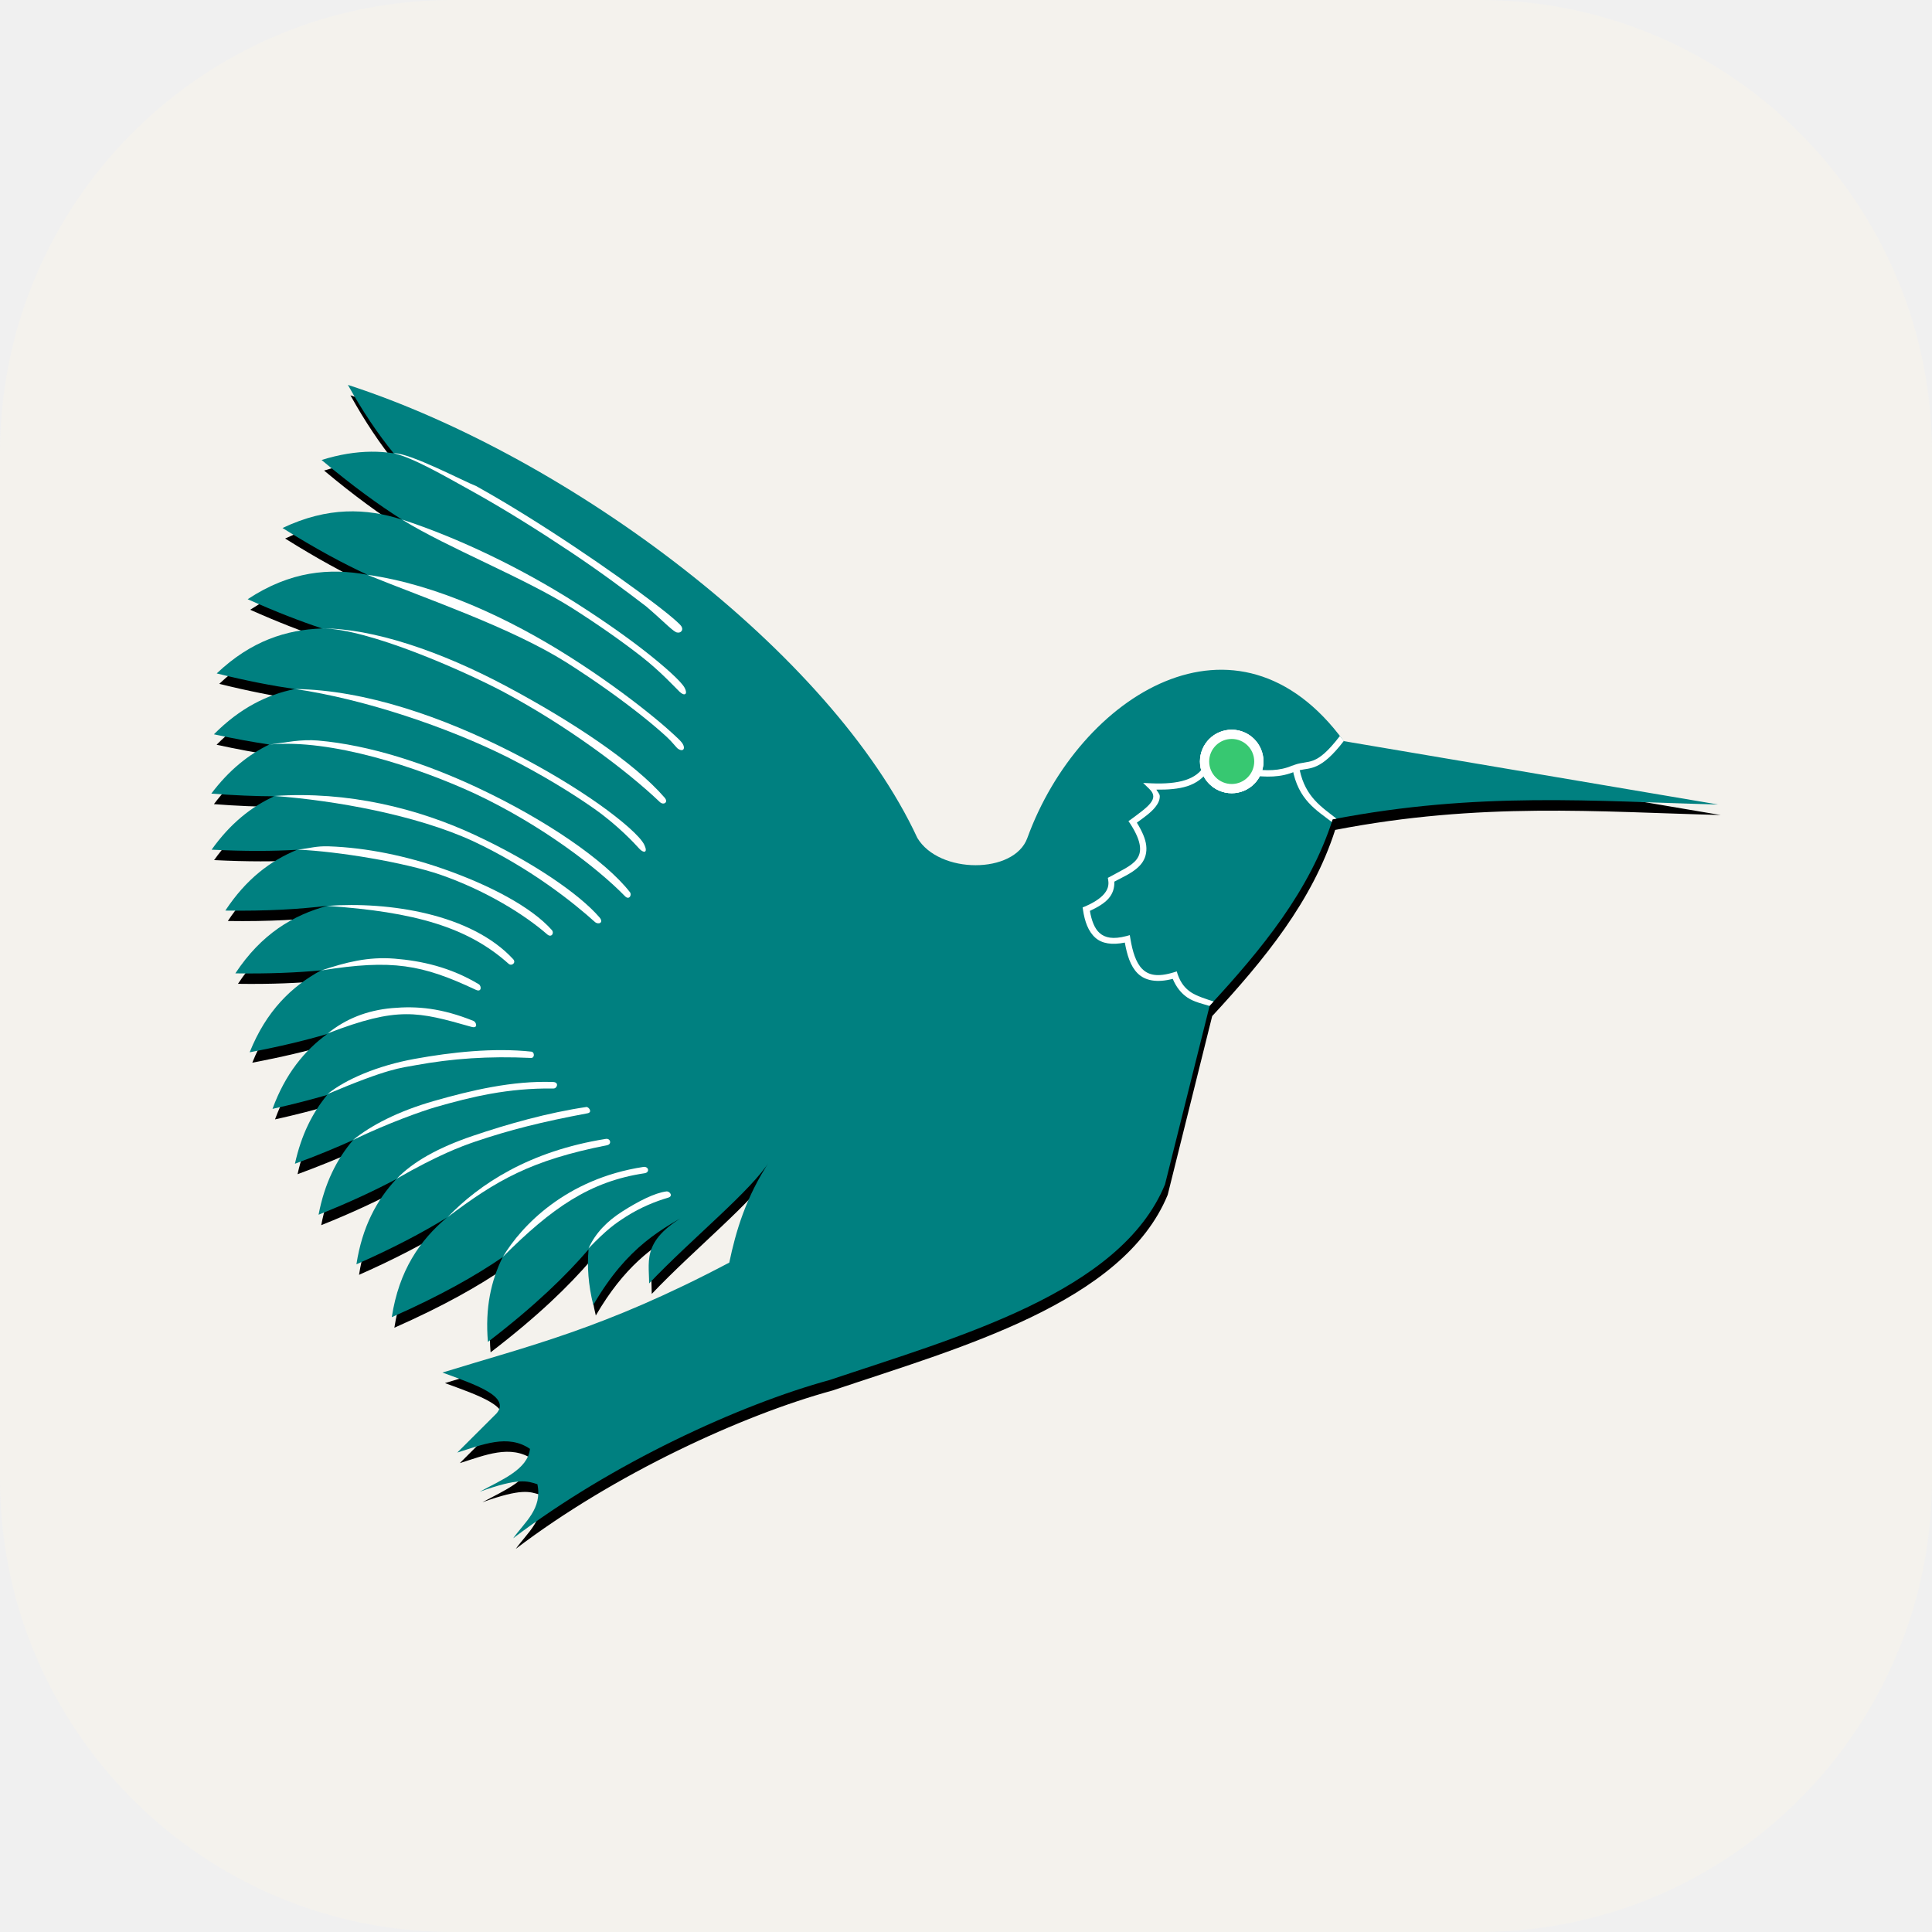
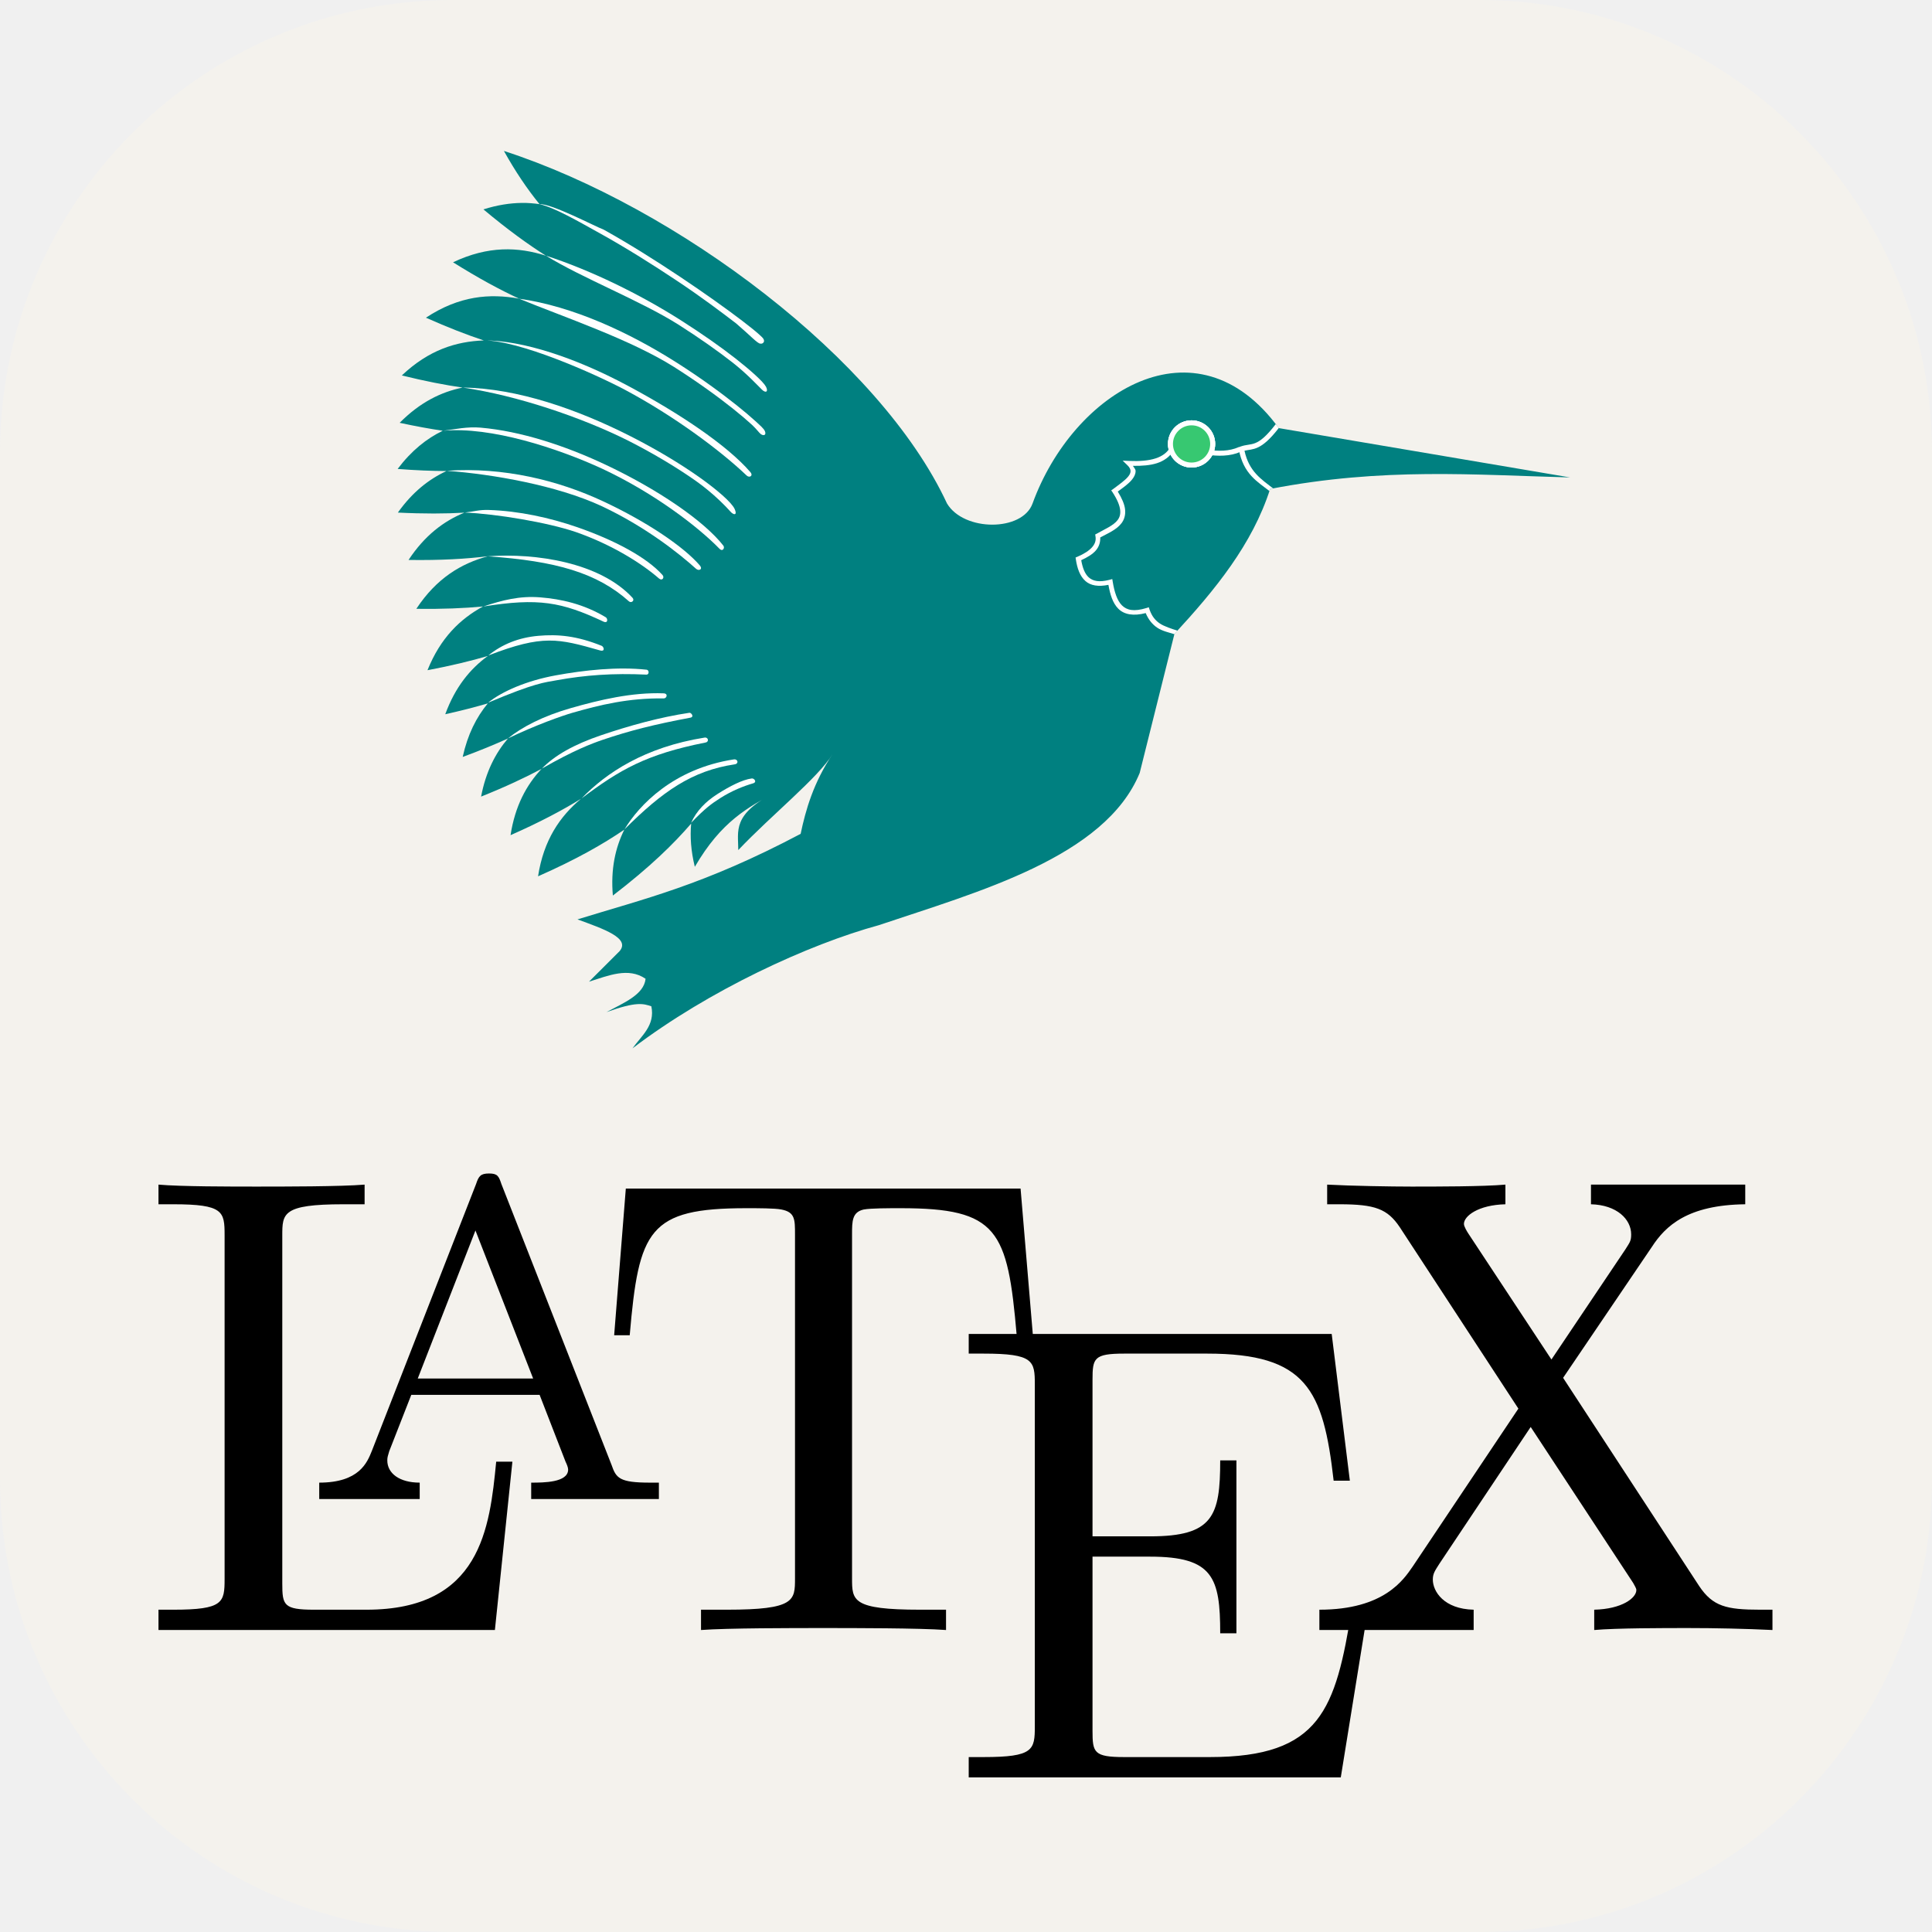
<svg xmlns="http://www.w3.org/2000/svg" width="256" height="256" viewBox="0 0 256 256" fill="none">
-   <g clip-path="url(#clip0_125_902)">
-     <path d="M196 0H60C26.863 0 0 26.863 0 60V196C0 229.137 26.863 256 60 256H196C229.137 256 256 229.137 256 196V60C256 26.863 229.137 0 196 0Z" fill="#F4F2ED" />
-     <path d="M46.435 52.382C48.362 55.854 50.366 58.842 52.457 61.415L52.482 61.44C52.489 61.449 52.5 61.456 52.507 61.465C51.544 61.325 50.552 61.227 49.522 61.238C47.486 61.259 45.301 61.609 42.943 62.351C46.992 65.741 50.439 68.219 53.469 70.144C53.395 70.12 53.315 70.092 53.241 70.068L53.469 70.195C48.774 68.725 43.71 68.546 37.782 71.358C42.039 74.022 45.611 75.966 48.763 77.431C48.671 77.417 48.577 77.393 48.485 77.38L48.713 77.507C43.8 76.661 38.702 77.136 33.152 80.796C36.771 82.409 39.915 83.626 42.716 84.566H42.741L42.918 84.667C38.234 84.849 33.592 86.308 29.053 90.613C33.018 91.597 36.413 92.253 39.401 92.688C39.318 92.705 39.232 92.72 39.148 92.738C39.032 92.736 38.91 92.74 38.794 92.738L38.921 92.789C35.429 93.582 32.024 95.332 28.699 98.684C31.393 99.266 33.818 99.719 36.037 100.051C33.305 101.371 30.709 103.418 28.345 106.553C31.45 106.794 34.2 106.897 36.669 106.907C33.681 108.29 30.866 110.46 28.37 113.967C32.804 114.188 36.511 114.179 39.705 113.992C39.645 114.016 39.588 114.043 39.528 114.068C39.334 114.085 39.139 114.097 38.946 114.118L39.224 114.219C35.903 115.678 32.829 118.041 30.192 122.038C35.702 122.118 40.067 121.858 43.728 121.405C43.616 121.435 43.51 121.474 43.399 121.506C43.258 121.514 43.108 121.521 42.969 121.532L43.146 121.582C38.829 122.868 34.842 125.346 31.533 130.362C35.984 130.427 39.701 130.258 42.893 129.957C42.824 129.995 42.76 130.045 42.691 130.084C38.877 132.211 35.598 135.407 33.43 140.812C37.345 140.07 40.627 139.288 43.475 138.459C43.428 138.496 43.37 138.522 43.323 138.56L43.5 138.535C40.568 140.723 38.103 143.789 36.441 148.326C39.136 147.731 41.545 147.104 43.703 146.479C41.765 148.822 40.269 151.745 39.427 155.588C42.354 154.51 44.892 153.473 47.144 152.451C47.117 152.482 47.095 152.52 47.068 152.552C47.022 152.588 46.961 152.617 46.916 152.653L46.992 152.628C44.927 155.102 43.351 158.215 42.564 162.343C46.685 160.696 50.037 159.114 52.862 157.612C52.782 157.689 52.684 157.762 52.609 157.84L52.685 157.814C50.186 160.555 48.321 164.075 47.574 168.922C52.438 166.774 56.186 164.779 59.263 162.9C59.231 162.933 59.194 162.968 59.162 163.001L59.364 162.9C55.87 165.892 53.19 169.863 52.255 175.93C58.81 173.036 63.395 170.415 66.955 167.985C65.426 171.077 64.619 174.679 65.007 179.194C71.343 174.333 75.354 170.414 78.341 166.948C78.336 166.998 78.345 167.05 78.341 167.1C78.16 169.297 78.296 171.679 78.948 174.311C82.704 167.857 86.461 165.182 90.283 162.976C85.503 166.074 86.361 168.585 86.361 171.452C92.045 165.466 99.952 159.109 102.377 155.133C99.135 160.001 97.841 164.624 96.988 168.694C80.402 177.466 70.28 179.762 58.959 183.268C63.351 184.878 68.065 186.443 66.12 188.682L60.933 193.869C64.249 192.838 67.637 191.352 70.573 193.363C70.285 196.083 66.854 197.47 63.919 199.056C69.086 197.194 70.201 197.632 71.56 198.069C72.238 201.329 69.881 203.076 68.346 205.229C81.362 195.333 98.336 187.519 110.297 184.254C127.12 178.589 148.827 172.683 154.727 158.32L160.622 134.637C167.538 127.152 173.899 119.403 176.916 109.968C196.175 106.243 211.755 107.578 228 107.995C226.519 107.748 178.408 99.595 178.408 99.595C164.345 80.353 143.365 93.44 136.458 112.448C134.715 117.246 124.767 117.235 121.885 112.423C110.489 87.888 75.885 61.942 46.435 52.382Z" fill="black" />
-     <path d="M46.1 51.001C48.04 54.496 50.058 57.479 52.164 60.064C51.201 59.923 50.209 59.841 49.178 59.852C47.143 59.873 44.967 60.211 42.61 60.953C46.723 64.398 50.2 66.912 53.266 68.849C48.529 67.336 43.427 67.12 37.435 69.964C41.812 72.703 45.486 74.682 48.702 76.161C43.689 75.237 38.49 75.658 32.817 79.399C36.563 81.068 39.802 82.321 42.677 83.274C37.958 83.439 33.288 84.896 28.717 89.232C32.682 90.216 36.079 90.868 39.067 91.302C35.41 92.041 31.822 93.795 28.345 97.3C31.039 97.882 33.464 98.321 35.683 98.654C32.951 99.974 30.364 102.021 28 105.156C31.104 105.397 33.851 105.504 36.32 105.514C33.333 106.897 30.536 109.081 28.04 112.587C32.474 112.809 36.178 112.787 39.373 112.601C35.861 114.036 32.625 116.461 29.858 120.656C35.368 120.736 39.733 120.471 43.393 120.019C38.85 121.252 34.645 123.732 31.185 128.976C35.636 129.041 39.352 128.879 42.544 128.578C38.641 130.704 35.289 133.93 33.082 139.433C37.1 138.672 40.467 137.858 43.367 137.005C40.346 139.203 37.808 142.29 36.108 146.931C38.803 146.335 41.195 145.711 43.353 145.086C41.416 147.428 39.923 150.36 39.08 154.203C42.007 153.125 44.539 152.08 46.79 151.058C44.651 153.561 43.018 156.729 42.212 160.957C46.333 159.31 49.685 157.735 52.51 156.233C49.92 159.002 47.993 162.563 47.228 167.526C52.245 165.311 56.095 163.26 59.224 161.329C55.63 164.341 52.866 168.347 51.913 174.533C58.468 171.639 63.043 169.014 66.603 166.584C65.074 169.676 64.264 173.296 64.652 177.81C70.988 172.949 75.001 169.015 77.988 165.549C77.787 167.787 77.945 170.221 78.612 172.914C83.16 165.099 87.68 162.818 92.358 160.21C84.907 163.961 86.012 166.785 86.012 170.061C91.696 164.076 99.622 157.728 102.047 153.752C98.806 158.62 97.486 163.23 96.633 167.3C80.047 176.072 69.949 178.364 58.627 181.871C63.019 183.481 67.725 185.059 65.78 187.298L60.591 192.473C63.908 191.443 67.289 189.971 70.225 191.982C69.937 194.703 66.499 196.076 63.564 197.662C68.731 195.8 69.849 196.23 71.207 196.667C71.886 199.926 69.53 201.68 67.996 203.833C81.012 193.936 97.996 186.117 109.956 182.852C126.78 177.187 148.472 171.298 154.371 156.936L160.29 133.249C167.206 125.763 173.568 118.001 176.586 108.567C195.844 104.841 211.417 106.186 227.663 106.603C226.182 106.356 178.059 98.203 178.059 98.203C163.996 78.96 143.032 92.04 136.125 111.048C134.382 115.846 124.436 115.847 121.555 111.035C110.159 86.5 75.55 60.561 46.1 51.001Z" fill="#008080" />
-     <path d="M159.722 101.214L159.596 101.416C159.096 102.346 158.252 102.981 157.065 103.364C155.878 103.748 154.358 103.871 152.587 103.795L151.474 103.744L152.283 104.528C152.694 104.924 152.809 105.239 152.815 105.515C152.821 105.791 152.702 106.089 152.435 106.426C151.902 107.1 150.843 107.833 149.854 108.577L149.525 108.804L149.753 109.133C150.578 110.398 150.955 111.372 151.044 112.119C151.132 112.866 150.958 113.402 150.613 113.865C149.924 114.79 148.409 115.417 147.046 116.192L146.793 116.319L146.844 116.623C146.961 117.334 146.769 117.915 146.262 118.495C145.754 119.074 144.9 119.627 143.757 120.114L143.453 120.241L143.504 120.57C143.732 122.093 144.19 123.418 145.148 124.264C146.025 125.037 147.352 125.241 149.045 124.896C149.34 126.52 149.763 127.996 150.74 128.97C151.731 129.956 153.299 130.248 155.395 129.703C155.867 130.841 156.557 131.651 157.344 132.183C158.208 132.767 159.337 133.003 160.265 133.291L160.816 132.699C159.894 132.413 158.533 131.971 157.799 131.475C157.065 130.979 156.469 130.298 156.053 129.122L155.927 128.717L155.522 128.843C153.366 129.506 152.17 129.207 151.347 128.388C150.524 127.568 150.061 126.086 149.779 124.365L149.703 123.909L149.247 124.036C147.47 124.5 146.421 124.262 145.705 123.631C145.036 123.041 144.64 121.996 144.415 120.696C145.444 120.22 146.327 119.699 146.894 119.052C147.449 118.418 147.689 117.637 147.653 116.825C148.909 116.134 150.424 115.54 151.297 114.371C151.753 113.759 151.99 112.955 151.879 112.018C151.778 111.165 151.36 110.179 150.639 109.007C151.524 108.355 152.485 107.701 153.093 106.932C153.431 106.504 153.686 106.031 153.675 105.49C153.669 105.192 153.382 104.92 153.22 104.63C154.759 104.65 156.161 104.548 157.318 104.174C158.538 103.78 159.496 103.061 160.127 102.074C161.949 102.083 163.835 102.484 165.744 102.732C167.704 102.987 169.7 103.055 171.589 102.226L171.234 101.442C169.563 102.175 167.778 102.145 165.87 101.897C163.963 101.649 161.976 101.199 159.975 101.214L159.722 101.214Z" fill="white" />
-     <path d="M166.802 100.899C166.802 102.884 165.193 104.494 163.207 104.494C161.222 104.494 159.612 102.884 159.612 100.899C159.612 98.913 161.222 97.304 163.207 97.304C165.193 97.304 166.802 98.913 166.802 100.899Z" fill="white" stroke="white" stroke-width="1.221" />
-     <path d="M177.54 97.526C174.312 101.725 173.501 100.641 171.536 101.344L171.207 101.471L171.258 101.825C172.014 106.043 174.513 107.383 176.464 108.916L176.573 108.574L177.092 108.475C175.137 106.939 172.997 105.637 172.219 102.053C173.65 101.714 175.015 102.147 178.064 98.182L177.54 97.526Z" fill="white" />
-     <path d="M53.261 68.839C59.36 72.62 69.398 76.52 75.845 80.594C79.391 82.852 82.576 85.102 85.055 87.046C87.532 88.99 89.365 90.998 90.039 91.651C90.713 92.304 91.171 91.995 90.722 91.145C90.274 90.294 88.066 88.328 85.561 86.363C83.055 84.397 79.868 82.157 76.3 79.885C69.165 75.343 60.791 71.281 53.261 68.839Z" fill="white" />
-     <path d="M52.164 60.062C54.721 60.652 58.494 62.833 62.691 65.166C66.887 67.499 71.46 70.37 75.644 73.161C79.829 75.953 83.056 78.396 85.635 80.364C88.085 82.46 89.294 83.817 89.763 83.813C89.827 83.826 89.891 83.827 89.991 83.813C90.091 83.799 90.26 83.722 90.345 83.56C90.43 83.398 90.397 83.262 90.37 83.18C90.343 83.099 90.329 83.055 90.294 83.003C90.156 82.796 89.945 82.601 89.636 82.32C89.02 81.759 88.001 80.934 86.701 79.942C84.102 77.958 80.324 75.253 76.125 72.453C71.927 69.652 67.321 66.756 63.095 64.407C61.593 63.85 54.227 59.954 52.164 60.062Z" fill="white" />
-     <path d="M48.67 76.163C56.498 79.358 67.634 83.111 75.067 87.783C79.06 90.319 82.539 92.846 85.137 94.918C86.436 95.954 87.52 96.886 88.325 97.625C89.129 98.365 89.583 99.036 89.843 99.219C90.387 99.603 90.804 99.348 90.551 98.739C90.36 98.278 89.731 97.751 88.906 96.993C88.082 96.235 86.979 95.306 85.668 94.26C83.045 92.168 79.544 89.603 75.522 87.049C67.478 81.941 57.862 77.451 48.67 76.163Z" fill="white" />
-     <path d="M42.646 83.264C48.746 83.268 61.349 88.852 66.66 91.65C75.273 96.244 83.105 102.148 87.433 106.275C87.913 106.732 88.615 106.328 88.066 105.693C84.046 101.034 75.742 95.544 67.065 90.916C58.389 86.289 49.405 83.257 42.646 83.264Z" fill="white" />
-     <path d="M39.121 91.299C48.292 92.641 59.286 96.343 67.296 100.354C71.766 102.624 75.752 105.055 78.809 107.211C81.865 109.367 84.122 111.795 84.679 112.423C85.236 113.052 85.899 113.078 85.387 111.968C84.876 110.858 82.386 108.687 79.29 106.503C76.193 104.318 72.181 101.883 67.677 99.595C58.666 95.021 48.406 91.422 39.121 91.299Z" fill="white" />
-     <path d="M42.148 98.126C39.87 97.927 37.819 98.394 35.729 98.655C43.879 97.891 55.274 101.634 62.871 105.134C71.819 109.329 79.249 115.089 82.809 118.747C83.366 119.319 83.76 118.589 83.467 118.215C80.152 113.984 72.26 108.585 63.225 104.35C56.449 101.173 48.984 98.722 42.148 98.126Z" fill="white" />
-     <path d="M36.358 105.47C44.377 106.065 55.114 107.985 62.636 111.437C70.2 114.975 75.94 119.563 78.828 122.166C79.273 122.566 80.059 122.282 79.436 121.558C76.8 118.496 70.671 114.26 63.014 110.679C55.358 107.098 46.058 104.804 36.358 105.47Z" fill="white" />
-     <path d="M43.56 112.144C41.868 112.087 41.075 112.403 39.442 112.58C44.885 112.82 53.535 114.267 58.312 115.889C64.51 118.039 69.607 121.279 72.506 123.808C73.066 124.297 73.483 123.641 73.113 123.226C70.398 120.179 64.88 117.261 58.59 115.079C53.872 113.442 48.636 112.316 43.56 112.144Z" fill="white" />
-     <path d="M43.326 120.037C54.962 120.822 61.998 122.872 67.391 127.704C67.795 128.066 68.433 127.567 67.998 127.096C62.464 121.1 51.567 119.429 43.326 120.037Z" fill="white" />
-     <path d="M52.286 127.026C48.759 126.743 45.808 127.513 42.593 128.584C52 127.084 55.912 127.803 63.039 131.15C63.851 131.532 63.804 130.633 63.444 130.417C59.658 128.141 55.813 127.31 52.286 127.026Z" fill="white" />
-     <path d="M51.951 133.578C48.616 133.874 45.784 135.019 43.45 136.918C52.766 133.328 55.34 134.042 62.465 136.062C63.402 136.328 63.111 135.425 62.743 135.278C58.477 133.567 55.286 133.283 51.951 133.578Z" fill="white" />
-     <path d="M70.409 139.348C65.439 138.811 59.839 139.414 54.924 140.31C50.01 141.206 45.783 143.027 43.398 144.967C51.569 141.516 53.058 141.524 55.077 141.145C59.918 140.262 64.718 139.918 70.359 140.183C70.871 140.208 70.844 139.395 70.409 139.348Z" fill="white" />
-     <path d="M73.294 143.371C67.907 143.168 62.344 144.501 57.531 145.876C52.718 147.252 49.146 149.128 46.791 151.044C51.557 148.752 55.992 147.2 57.759 146.686C62.504 145.33 67.291 144.155 73.345 144.231C73.815 144.238 74.119 143.402 73.294 143.371Z" fill="white" />
-     <path d="M77.692 146.683C72.619 147.432 67.3 148.93 62.663 150.503C58.026 152.076 54.726 153.945 52.572 156.182C58.088 153.016 61.121 151.906 62.916 151.288C67.496 149.734 71.772 148.652 77.844 147.518C78.572 147.382 77.988 146.639 77.692 146.683Z" fill="white" />
-     <path d="M80.273 150.909C70.099 152.529 63.506 156.919 59.316 161.271C65.81 156.379 70.328 153.749 80.45 151.743C81.09 151.616 80.897 150.809 80.273 150.909Z" fill="white" />
-     <path d="M85.23 154.627C74.997 156.203 69.096 162.423 66.639 166.53C73.113 160.062 78.152 156.542 85.407 155.462C86.141 155.353 85.954 154.515 85.23 154.627Z" fill="white" />
-     <path d="M88.318 157.867C86.722 158.066 84.551 159.197 82.499 160.499C80.447 161.8 78.899 163.385 77.976 165.426C80.447 162.875 81.437 162.185 82.954 161.207C84.924 159.957 86.909 159.17 88.521 158.702C89.276 158.483 88.705 157.819 88.318 157.867Z" fill="white" />
-     <path d="M166.802 100.899C166.802 102.884 165.193 104.494 163.207 104.494C161.222 104.494 159.612 102.884 159.612 100.899C159.612 98.913 161.222 97.304 163.207 97.304C165.193 97.304 166.802 98.913 166.802 100.899Z" fill="white" stroke="white" stroke-width="1.221" />
-     <path d="M166.802 100.899C166.802 102.884 165.193 104.494 163.207 104.494C161.222 104.494 159.612 102.884 159.612 100.899C159.612 98.913 161.222 97.304 163.207 97.304C165.193 97.304 166.802 98.913 166.802 100.899Z" fill="#37C871" stroke="white" stroke-width="1.221" />
-   </g>
-   <defs>
-     <clipPath id="clip0_125_902">
-       <rect width="256" height="256" fill="white" />
-     </clipPath>
-   </defs>
+   <rect width="256" height="256" rx="60" fill="#F4F2ED" />
+   <path d="M67.895 193.68H65.748C64.889 202.533 63.686 213.294 48.57 213.294H41.613C37.576 213.294 37.405 212.687 37.405 209.823V163.738C37.405 160.787 37.405 159.572 45.478 159.572H48.312V156.968C45.22 157.229 37.49 157.229 33.969 157.229C30.619 157.229 23.92 157.229 21 156.968V159.572H22.975C29.589 159.572 29.761 160.526 29.761 163.651V209.215C29.761 212.34 29.589 213.294 22.975 213.294H21V215.985H65.576L67.895 193.68V193.68Z" fill="black" />
+   <path d="M66.435 156.881C66.091 155.84 65.919 155.493 64.803 155.493C63.686 155.493 63.429 155.84 63.085 156.881L49.257 192.291C48.656 193.767 47.625 196.457 42.3 196.457V198.627H55.613V196.457C52.95 196.457 51.319 195.242 51.319 193.506C51.319 193.072 51.404 192.899 51.576 192.291L54.496 184.827H71.502L74.938 193.68C75.109 194.027 75.281 194.461 75.281 194.721C75.281 196.457 72.017 196.457 70.386 196.457V198.627H87.306V196.457H86.103C82.066 196.457 81.637 195.85 81.036 194.114L66.435 156.881V156.881ZM62.999 163.043L70.643 182.658H55.355L62.999 163.043V163.043Z" fill="black" />
+   <path d="M135.231 157.489H82.925L81.379 176.93H83.441C84.643 162.956 85.931 160.092 98.9 160.092C100.446 160.092 102.679 160.092 103.538 160.266C105.342 160.613 105.342 161.568 105.342 163.564V209.128C105.342 212.079 105.342 213.294 96.324 213.294H92.888V215.985C96.409 215.724 105.084 215.724 109.035 215.724C112.986 215.724 121.832 215.724 125.354 215.985V213.294H121.918C112.9 213.294 112.9 212.079 112.9 209.128V163.564C112.9 161.828 112.9 160.613 114.446 160.266C115.391 160.092 117.71 160.092 119.342 160.092C132.225 160.092 133.513 162.956 134.716 176.93H136.863C136.863 176.93 135.231 157.489 135.231 157.489Z" fill="black" />
+   <path d="M181.267 213.207H179.12C176.972 226.486 174.997 232.822 160.31 232.822H148.973C144.936 232.822 144.764 232.214 144.764 229.35V206.264H152.408C160.74 206.264 161.684 209.042 161.684 216.419H163.832V193.506H161.684C161.684 200.883 160.74 203.574 152.408 203.574H144.764V182.831C144.764 179.967 144.936 179.36 148.973 179.36H159.967C173.107 179.36 175.341 184.133 176.715 196.197H178.862C178.862 196.197 176.457 176.756 176.457 176.756H128.36V179.36H130.335C136.949 179.36 137.12 180.314 137.12 183.439V228.743C137.12 231.867 136.949 232.822 130.335 232.822H128.36V235.512H177.66L181.267 213.207V213.207Z" fill="black" />
+   <path d="M207.119 182.571L218.886 165.213C220.69 162.436 223.61 159.659 231.254 159.572V156.968H210.812V159.572C214.248 159.659 216.138 161.568 216.138 163.564C216.138 164.432 215.966 164.606 215.365 165.56L205.573 180.141C205.573 180.141 194.58 163.477 194.58 163.477C194.408 163.217 193.978 162.523 193.978 162.175C193.978 161.134 195.868 159.659 199.475 159.572V156.968C196.555 157.229 190.285 157.229 187.022 157.229C184.359 157.229 179.034 157.142 175.856 156.968V159.572H177.488C182.212 159.572 183.844 160.179 185.476 162.609L201.193 186.65L187.193 207.566C185.991 209.302 183.414 213.294 174.825 213.294V215.985H195.267V213.294C191.316 213.208 189.856 210.864 189.856 209.302C189.856 208.521 190.113 208.174 190.715 207.219L202.825 189.08L216.395 209.736C216.567 210.083 216.825 210.43 216.825 210.691C216.825 211.732 214.935 213.208 211.242 213.294V215.985C214.248 215.724 220.518 215.724 223.696 215.724C227.303 215.724 231.254 215.811 234.861 215.985V213.294H233.229C228.763 213.294 226.959 212.86 225.156 210.17L207.119 182.571V182.571Z" fill="black" />
+   <path d="M66.772 20C68.282 22.72 69.852 25.041 71.49 27.052C70.741 26.943 69.969 26.878 69.167 26.887C67.584 26.904 65.891 27.166 64.056 27.744C67.257 30.424 69.962 32.38 72.348 33.887C68.662 32.71 64.693 32.542 60.03 34.755C63.436 36.886 66.294 38.426 68.796 39.577C64.896 38.858 60.851 39.185 56.437 42.096C59.352 43.395 61.872 44.37 64.109 45.111C60.437 45.239 56.803 46.373 53.247 49.747C56.332 50.512 58.975 51.019 61.3 51.357C58.455 51.932 55.663 53.297 52.958 56.024C55.054 56.477 56.941 56.819 58.667 57.077C56.542 58.105 54.529 59.697 52.689 62.137C55.105 62.324 57.242 62.407 59.163 62.415C56.838 63.491 54.662 65.191 52.72 67.919C56.17 68.091 59.052 68.074 61.538 67.929C58.806 69.046 56.288 70.933 54.135 74.196C58.422 74.259 61.818 74.053 64.666 73.701C61.131 74.66 57.859 76.59 55.167 80.67C58.63 80.721 61.521 80.595 64.005 80.36C60.969 82.015 58.361 84.525 56.644 88.806C59.77 88.214 62.389 87.581 64.645 86.917C62.296 88.627 60.32 91.029 58.998 94.64C61.095 94.177 62.956 93.691 64.635 93.205C63.128 95.027 61.966 97.308 61.31 100.298C63.588 99.46 65.558 98.647 67.309 97.851C65.645 99.799 64.374 102.264 63.747 105.554C66.953 104.272 69.561 103.047 71.759 101.878C69.744 104.032 68.245 106.803 67.65 110.665C71.554 108.941 74.549 107.345 76.984 105.843C74.187 108.187 72.037 111.303 71.295 116.116C76.395 113.865 79.955 111.822 82.725 109.932C81.535 112.337 80.905 115.154 81.207 118.666C86.136 114.884 89.259 111.823 91.583 109.126C91.426 110.868 91.55 112.762 92.068 114.857C95.607 108.776 99.124 107.001 102.764 104.972C96.967 107.891 97.826 110.088 97.826 112.637C102.249 107.98 108.416 103.041 110.303 99.947C107.78 103.735 106.754 107.322 106.09 110.489C93.185 117.314 85.328 119.097 76.519 121.825C79.936 123.079 83.598 124.306 82.084 126.048L78.047 130.075C80.628 129.273 83.259 128.128 85.543 129.693C85.319 131.81 82.644 132.878 80.36 134.112C84.38 132.663 85.25 132.998 86.307 133.338C86.835 135.874 85.002 137.238 83.808 138.913C93.936 131.213 107.15 125.13 116.456 122.589C129.546 118.181 146.424 113.599 151.014 102.425L155.619 83.995C161 78.17 165.95 72.131 168.298 64.79C183.283 61.891 195.399 62.938 208.039 63.262C206.887 63.07 169.445 56.726 169.445 56.726C158.502 41.755 142.191 51.931 136.817 66.721C135.461 70.454 127.723 70.455 125.481 66.711C116.614 47.621 89.687 27.438 66.773 20V20L66.772 20Z" fill="#008080" />
+   <path d="M155.177 59.069L155.079 59.227C154.691 59.95 154.034 60.444 153.11 60.743C152.187 61.041 151.004 61.137 149.626 61.077L148.76 61.038L149.39 61.648C149.709 61.956 149.799 62.201 149.803 62.416C149.808 62.63 149.715 62.862 149.508 63.125C149.093 63.649 148.269 64.219 147.5 64.798L147.244 64.975L147.421 65.231C148.062 66.215 148.356 66.973 148.425 67.554C148.494 68.135 148.359 68.553 148.09 68.912C147.553 69.632 146.375 70.12 145.314 70.724L145.118 70.822L145.157 71.058C145.248 71.612 145.099 72.064 144.704 72.515C144.309 72.966 143.645 73.396 142.755 73.775L142.519 73.873L142.558 74.129C142.736 75.314 143.092 76.346 143.838 77.003C144.52 77.605 145.553 77.764 146.87 77.496C147.099 78.759 147.428 79.908 148.189 80.665C148.959 81.433 150.18 81.66 151.811 81.236C152.178 82.121 152.715 82.751 153.327 83.165C153.999 83.62 154.878 83.803 155.6 84.028L156.028 83.567C155.311 83.344 154.252 83 153.681 82.614C153.11 82.228 152.646 81.699 152.323 80.783L152.224 80.468L151.909 80.567C150.232 81.082 149.302 80.85 148.661 80.212C148.021 79.575 147.661 78.422 147.441 77.082L147.382 76.728L147.027 76.826C145.645 77.187 144.828 77.002 144.271 76.511C143.751 76.052 143.443 75.239 143.267 74.228C144.068 73.857 144.755 73.452 145.196 72.948C145.628 72.456 145.814 71.847 145.787 71.216C146.764 70.678 147.943 70.216 148.622 69.306C148.977 68.83 149.161 68.205 149.075 67.475C148.996 66.811 148.671 66.045 148.11 65.133C148.799 64.625 149.546 64.117 150.02 63.518C150.283 63.185 150.481 62.817 150.472 62.396C150.468 62.164 150.245 61.953 150.118 61.727C151.316 61.743 152.407 61.664 153.307 61.373C154.256 61.066 155.001 60.507 155.492 59.739C156.91 59.746 158.378 60.057 159.863 60.25C161.388 60.449 162.94 60.502 164.41 59.857L164.135 59.246C162.834 59.817 161.445 59.794 159.961 59.601C158.477 59.408 156.931 59.058 155.374 59.069H155.177L155.177 59.069Z" fill="white" />
+   <path d="M160.686 58.824C160.686 60.369 159.434 61.621 157.889 61.621C156.344 61.621 155.092 60.369 155.092 58.824C155.092 57.279 156.344 56.027 157.889 56.027C159.434 56.027 160.686 57.279 160.686 58.824Z" fill="white" stroke="white" stroke-width="0.661" />
+   <path d="M169.041 56.2C166.529 59.467 165.898 58.623 164.369 59.171L164.113 59.269L164.153 59.545C164.741 62.826 166.686 63.869 168.204 65.062L168.288 64.796L168.692 64.719C167.171 63.524 165.506 62.511 164.901 59.722C166.014 59.459 167.077 59.795 169.448 56.71L169.041 56.2V56.2Z" fill="white" />
+   <path d="M72.344 33.879C77.09 36.822 84.9 39.856 89.915 43.026C92.675 44.783 95.153 46.533 97.081 48.046C99.009 49.558 100.435 51.121 100.96 51.629C101.484 52.137 101.84 51.897 101.491 51.235C101.142 50.573 99.425 49.044 97.475 47.514C95.525 45.985 93.046 44.242 90.27 42.474C84.718 38.94 78.203 35.779 72.344 33.879L72.344 33.879Z" fill="white" />
+   <path d="M71.49 27.05C73.48 27.51 76.416 29.206 79.681 31.022C82.945 32.837 86.504 35.071 89.76 37.243C93.016 39.414 95.526 41.315 97.533 42.847C99.439 44.478 100.38 45.534 100.745 45.531C100.795 45.541 100.844 45.541 100.922 45.531C101 45.52 101.131 45.46 101.197 45.334C101.264 45.208 101.238 45.102 101.217 45.038C101.196 44.975 101.185 44.941 101.158 44.901C101.05 44.739 100.886 44.587 100.646 44.369C100.167 43.932 99.374 43.29 98.363 42.519C96.34 40.975 93.401 38.87 90.134 36.691C86.867 34.512 83.283 32.259 79.996 30.431C78.827 29.998 73.095 26.967 71.49 27.05H71.49L71.49 27.05Z" fill="white" />
+   <path d="M68.772 39.578C74.862 42.064 83.527 44.984 89.31 48.619C92.418 50.593 95.124 52.558 97.145 54.171C98.156 54.977 99 55.702 99.626 56.277C100.252 56.853 100.604 57.375 100.807 57.518C101.23 57.816 101.555 57.618 101.358 57.144C101.21 56.785 100.72 56.375 100.078 55.785C99.437 55.196 98.579 54.473 97.559 53.659C95.518 52.031 92.794 50.035 89.664 48.048C83.406 44.074 75.924 40.58 68.772 39.578L68.772 39.578Z" fill="white" />
+   <path d="M64.085 45.103C68.831 45.106 78.637 49.451 82.77 51.628C89.471 55.202 95.564 59.796 98.932 63.007C99.306 63.363 99.851 63.049 99.424 62.554C96.296 58.929 89.835 54.657 83.085 51.057C76.334 47.457 69.344 45.097 64.085 45.103L64.085 45.103Z" fill="white" />
+   <path d="M61.342 51.355C68.478 52.399 77.032 55.28 83.264 58.401C86.742 60.167 89.844 62.058 92.222 63.736C94.6 65.413 96.356 67.302 96.789 67.791C97.222 68.28 97.739 68.3 97.34 67.437C96.942 66.573 95.005 64.884 92.596 63.184C90.187 61.485 87.065 59.59 83.56 57.81C76.55 54.251 68.566 51.45 61.342 51.355L61.342 51.355Z" fill="white" />
+   <path d="M63.697 56.666C61.925 56.512 60.329 56.875 58.703 57.078C65.044 56.484 73.91 59.396 79.821 62.12C86.783 65.384 92.564 69.865 95.334 72.711C95.767 73.156 96.074 72.589 95.846 72.297C93.267 69.005 87.126 64.805 80.096 61.509C74.824 59.038 69.016 57.131 63.697 56.667V56.666Z" fill="white" />
+   <path d="M59.192 62.381C65.432 62.843 73.786 64.338 79.638 67.024C85.523 69.777 89.99 73.346 92.237 75.371C92.583 75.683 93.194 75.462 92.709 74.899C90.659 72.516 85.89 69.22 79.933 66.434C73.976 63.647 66.739 61.863 59.192 62.381L59.192 62.381Z" fill="white" />
+   <path d="M64.796 67.574C63.479 67.529 62.862 67.776 61.592 67.913C65.827 68.099 72.557 69.226 76.273 70.487C81.096 72.161 85.062 74.681 87.317 76.649C87.753 77.029 88.078 76.519 87.79 76.197C85.677 73.826 81.384 71.555 76.49 69.857C72.819 68.584 68.745 67.707 64.796 67.574H64.796Z" fill="white" />
+   <path d="M64.614 73.715C73.667 74.326 79.142 75.921 83.338 79.68C83.652 79.962 84.149 79.574 83.81 79.208C79.504 74.542 71.026 73.242 64.614 73.715L64.614 73.715Z" fill="white" />
+   <path d="M71.585 79.153C68.841 78.932 66.545 79.532 64.043 80.365C71.363 79.198 74.406 79.758 79.952 82.362C80.584 82.659 80.547 81.959 80.267 81.791C77.321 80.02 74.329 79.374 71.585 79.153L71.585 79.153Z" fill="white" />
+   <path d="M71.325 84.251C68.73 84.481 66.526 85.372 64.71 86.85C71.958 84.056 73.962 84.612 79.505 86.183C80.234 86.39 80.008 85.688 79.722 85.573C76.402 84.242 73.92 84.021 71.325 84.251L71.325 84.251Z" fill="white" />
+   <path d="M85.686 88.74C81.819 88.322 77.462 88.791 73.638 89.489C69.814 90.186 66.526 91.603 64.669 93.112C71.027 90.427 72.186 90.433 73.757 90.138C77.524 89.451 81.258 89.183 85.647 89.39C86.045 89.409 86.025 88.777 85.687 88.74H85.686Z" fill="white" />
+   <path d="M87.931 91.871C83.74 91.712 79.411 92.749 75.666 93.82C71.922 94.89 69.142 96.35 67.309 97.841C71.018 96.057 74.469 94.849 75.843 94.45C79.535 93.394 83.26 92.481 87.97 92.54C88.336 92.545 88.573 91.895 87.931 91.871L87.931 91.871Z" fill="white" />
+   <path d="M91.353 94.447C87.406 95.03 83.267 96.196 79.659 97.42C76.052 98.644 73.484 100.098 71.808 101.838C76.1 99.375 78.46 98.511 79.856 98.03C83.42 96.821 86.747 95.98 91.471 95.097C92.038 94.991 91.583 94.413 91.353 94.447H91.353Z" fill="white" />
+   <path d="M93.361 97.735C85.445 98.996 80.315 102.411 77.055 105.798C82.108 101.991 85.623 99.945 93.498 98.385C93.997 98.286 93.846 97.657 93.361 97.735L93.361 97.735Z" fill="white" />
+   <path d="M97.218 100.628C89.256 101.854 84.665 106.694 82.753 109.889C87.79 104.857 91.71 102.118 97.355 101.278C97.927 101.193 97.781 100.541 97.218 100.628L97.218 100.628Z" fill="white" />
+   <path d="M99.621 103.149C98.379 103.304 96.689 104.184 95.093 105.197C93.496 106.21 92.292 107.442 91.573 109.03C93.496 107.045 94.266 106.508 95.447 105.748C96.98 104.775 98.524 104.163 99.778 103.799C100.366 103.628 99.922 103.112 99.621 103.149H99.621Z" fill="white" />
+   <path d="M160.686 58.824C160.686 60.369 159.434 61.621 157.889 61.621C156.344 61.621 155.092 60.369 155.092 58.824C155.092 57.279 156.344 56.027 157.889 56.027C159.434 56.027 160.686 57.279 160.686 58.824Z" fill="white" stroke="white" stroke-width="0.661" />
+   <path d="M160.686 58.824C160.686 60.369 159.434 61.621 157.889 61.621C156.344 61.621 155.092 60.369 155.092 58.824C155.092 57.279 156.344 56.027 157.889 56.027C159.434 56.027 160.686 57.279 160.686 58.824Z" fill="#37C871" stroke="white" stroke-width="0.661" />
</svg>
